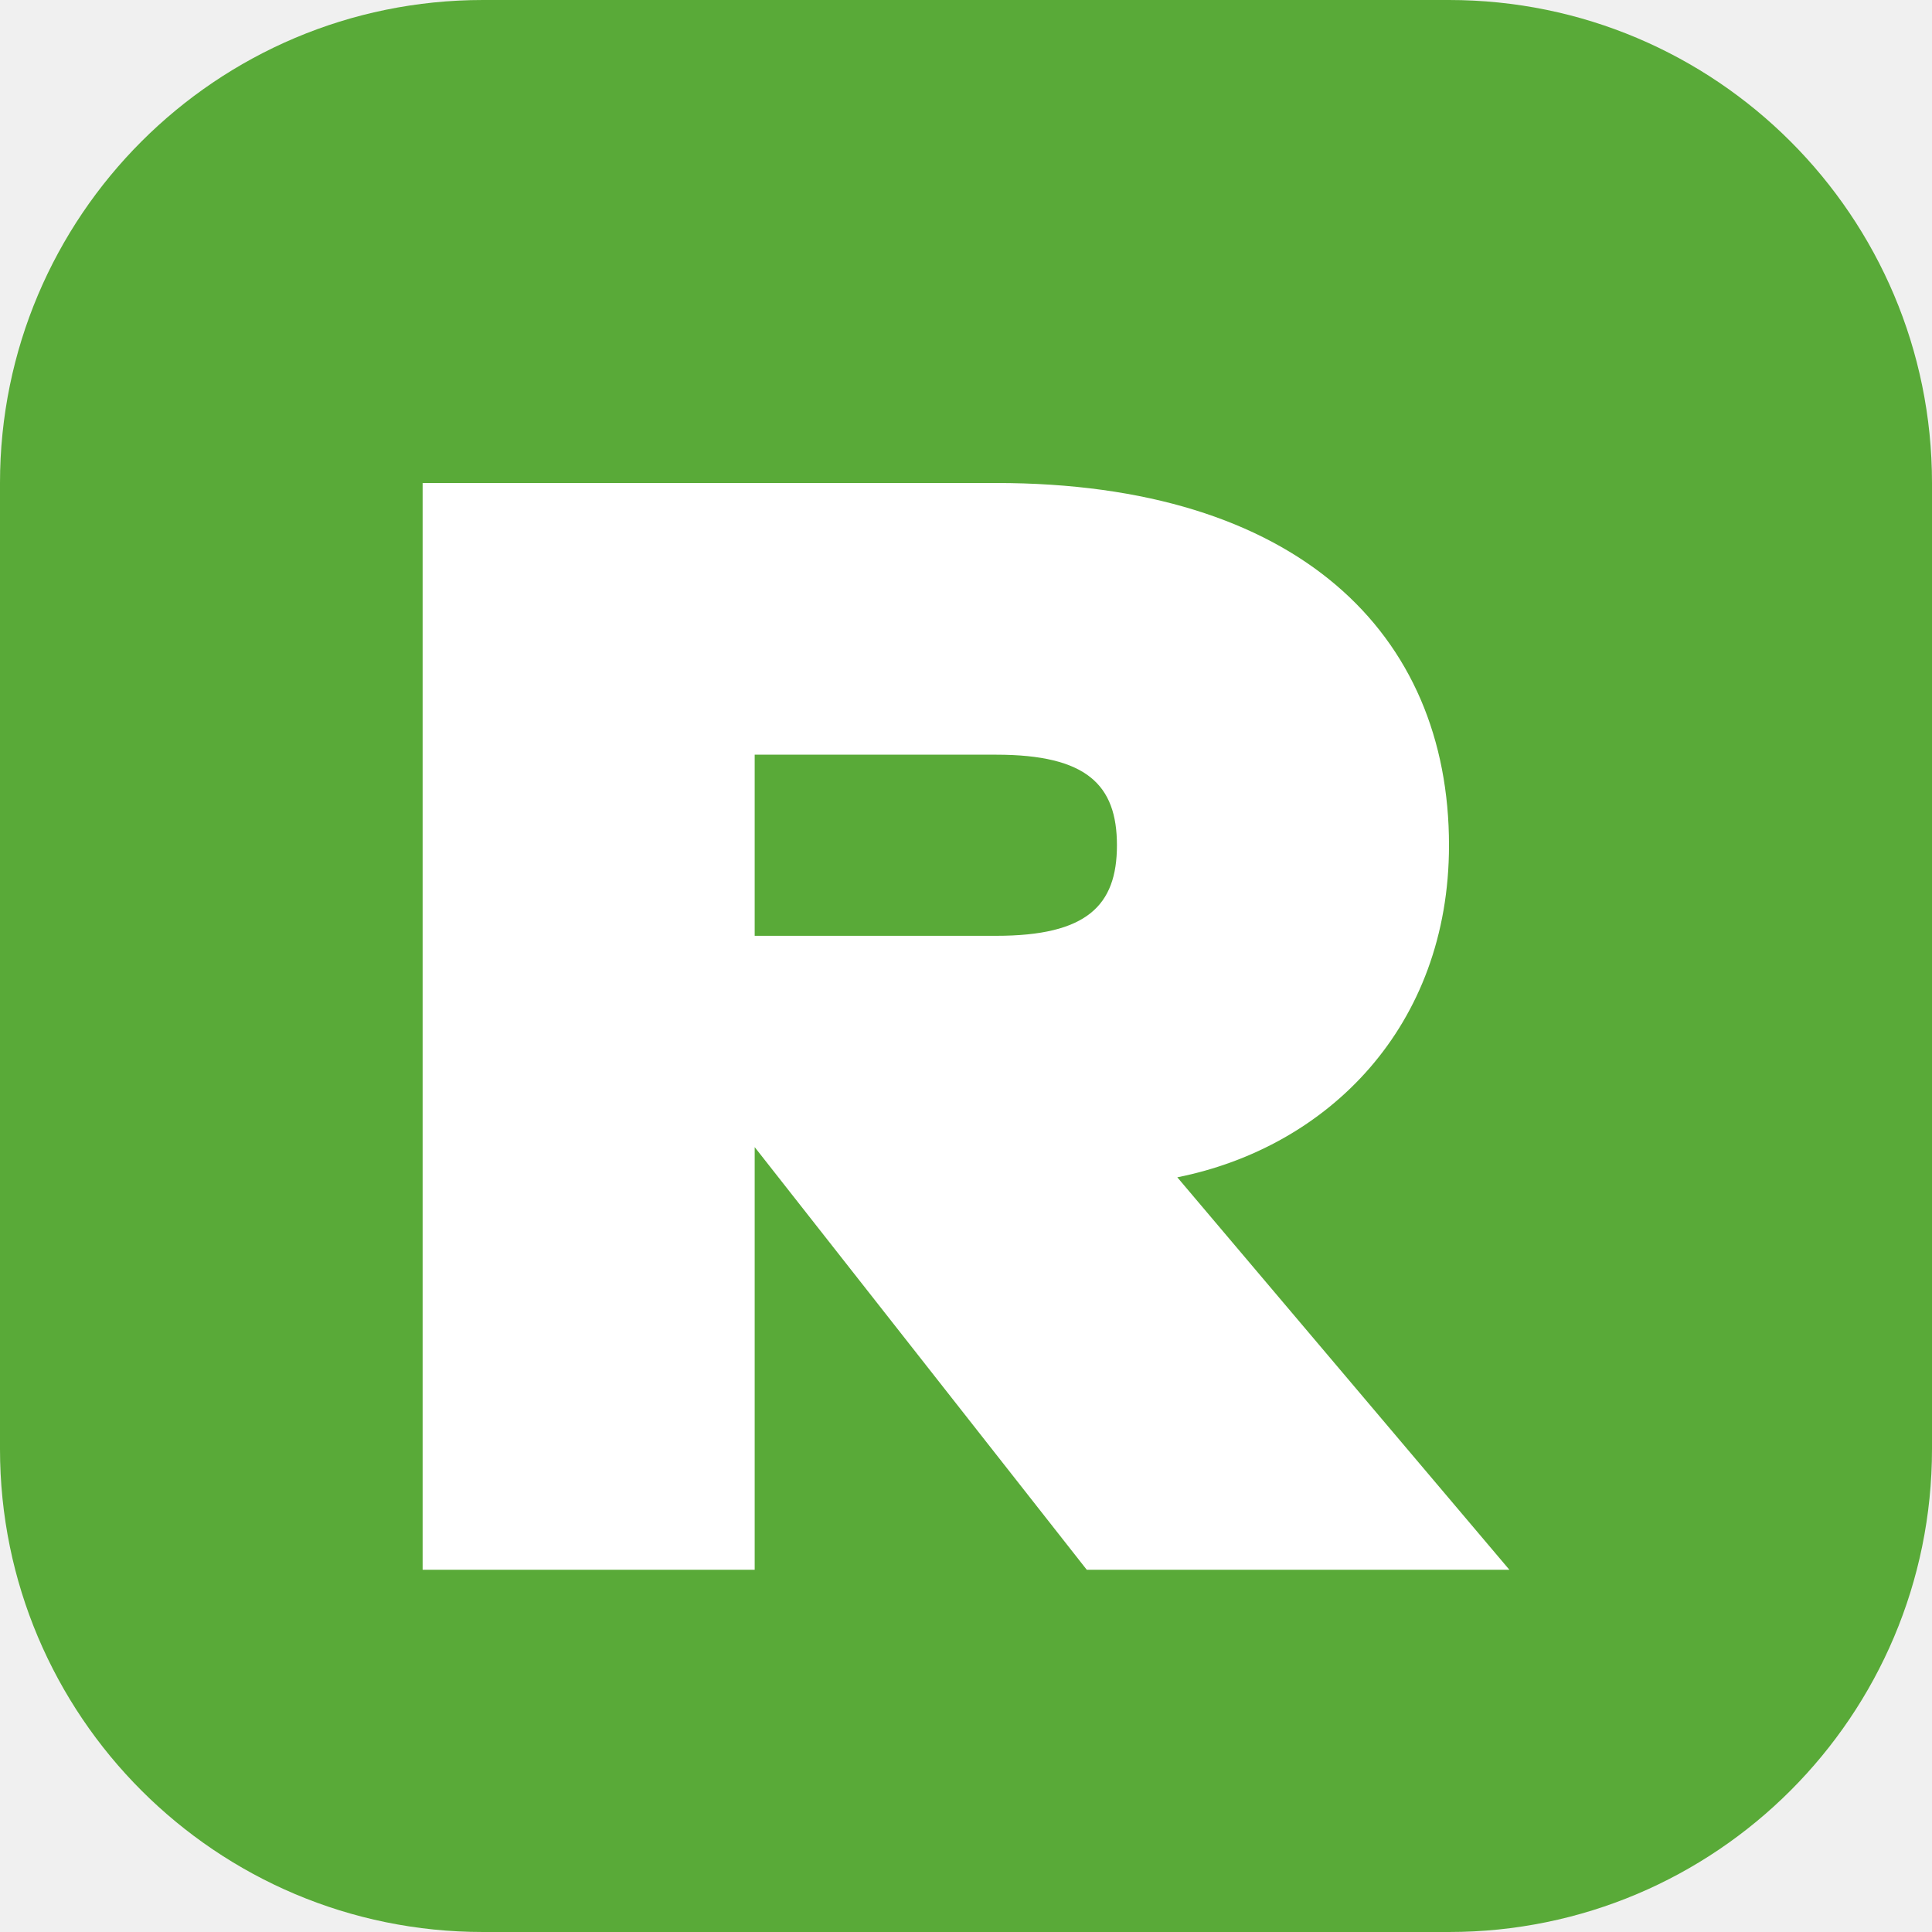
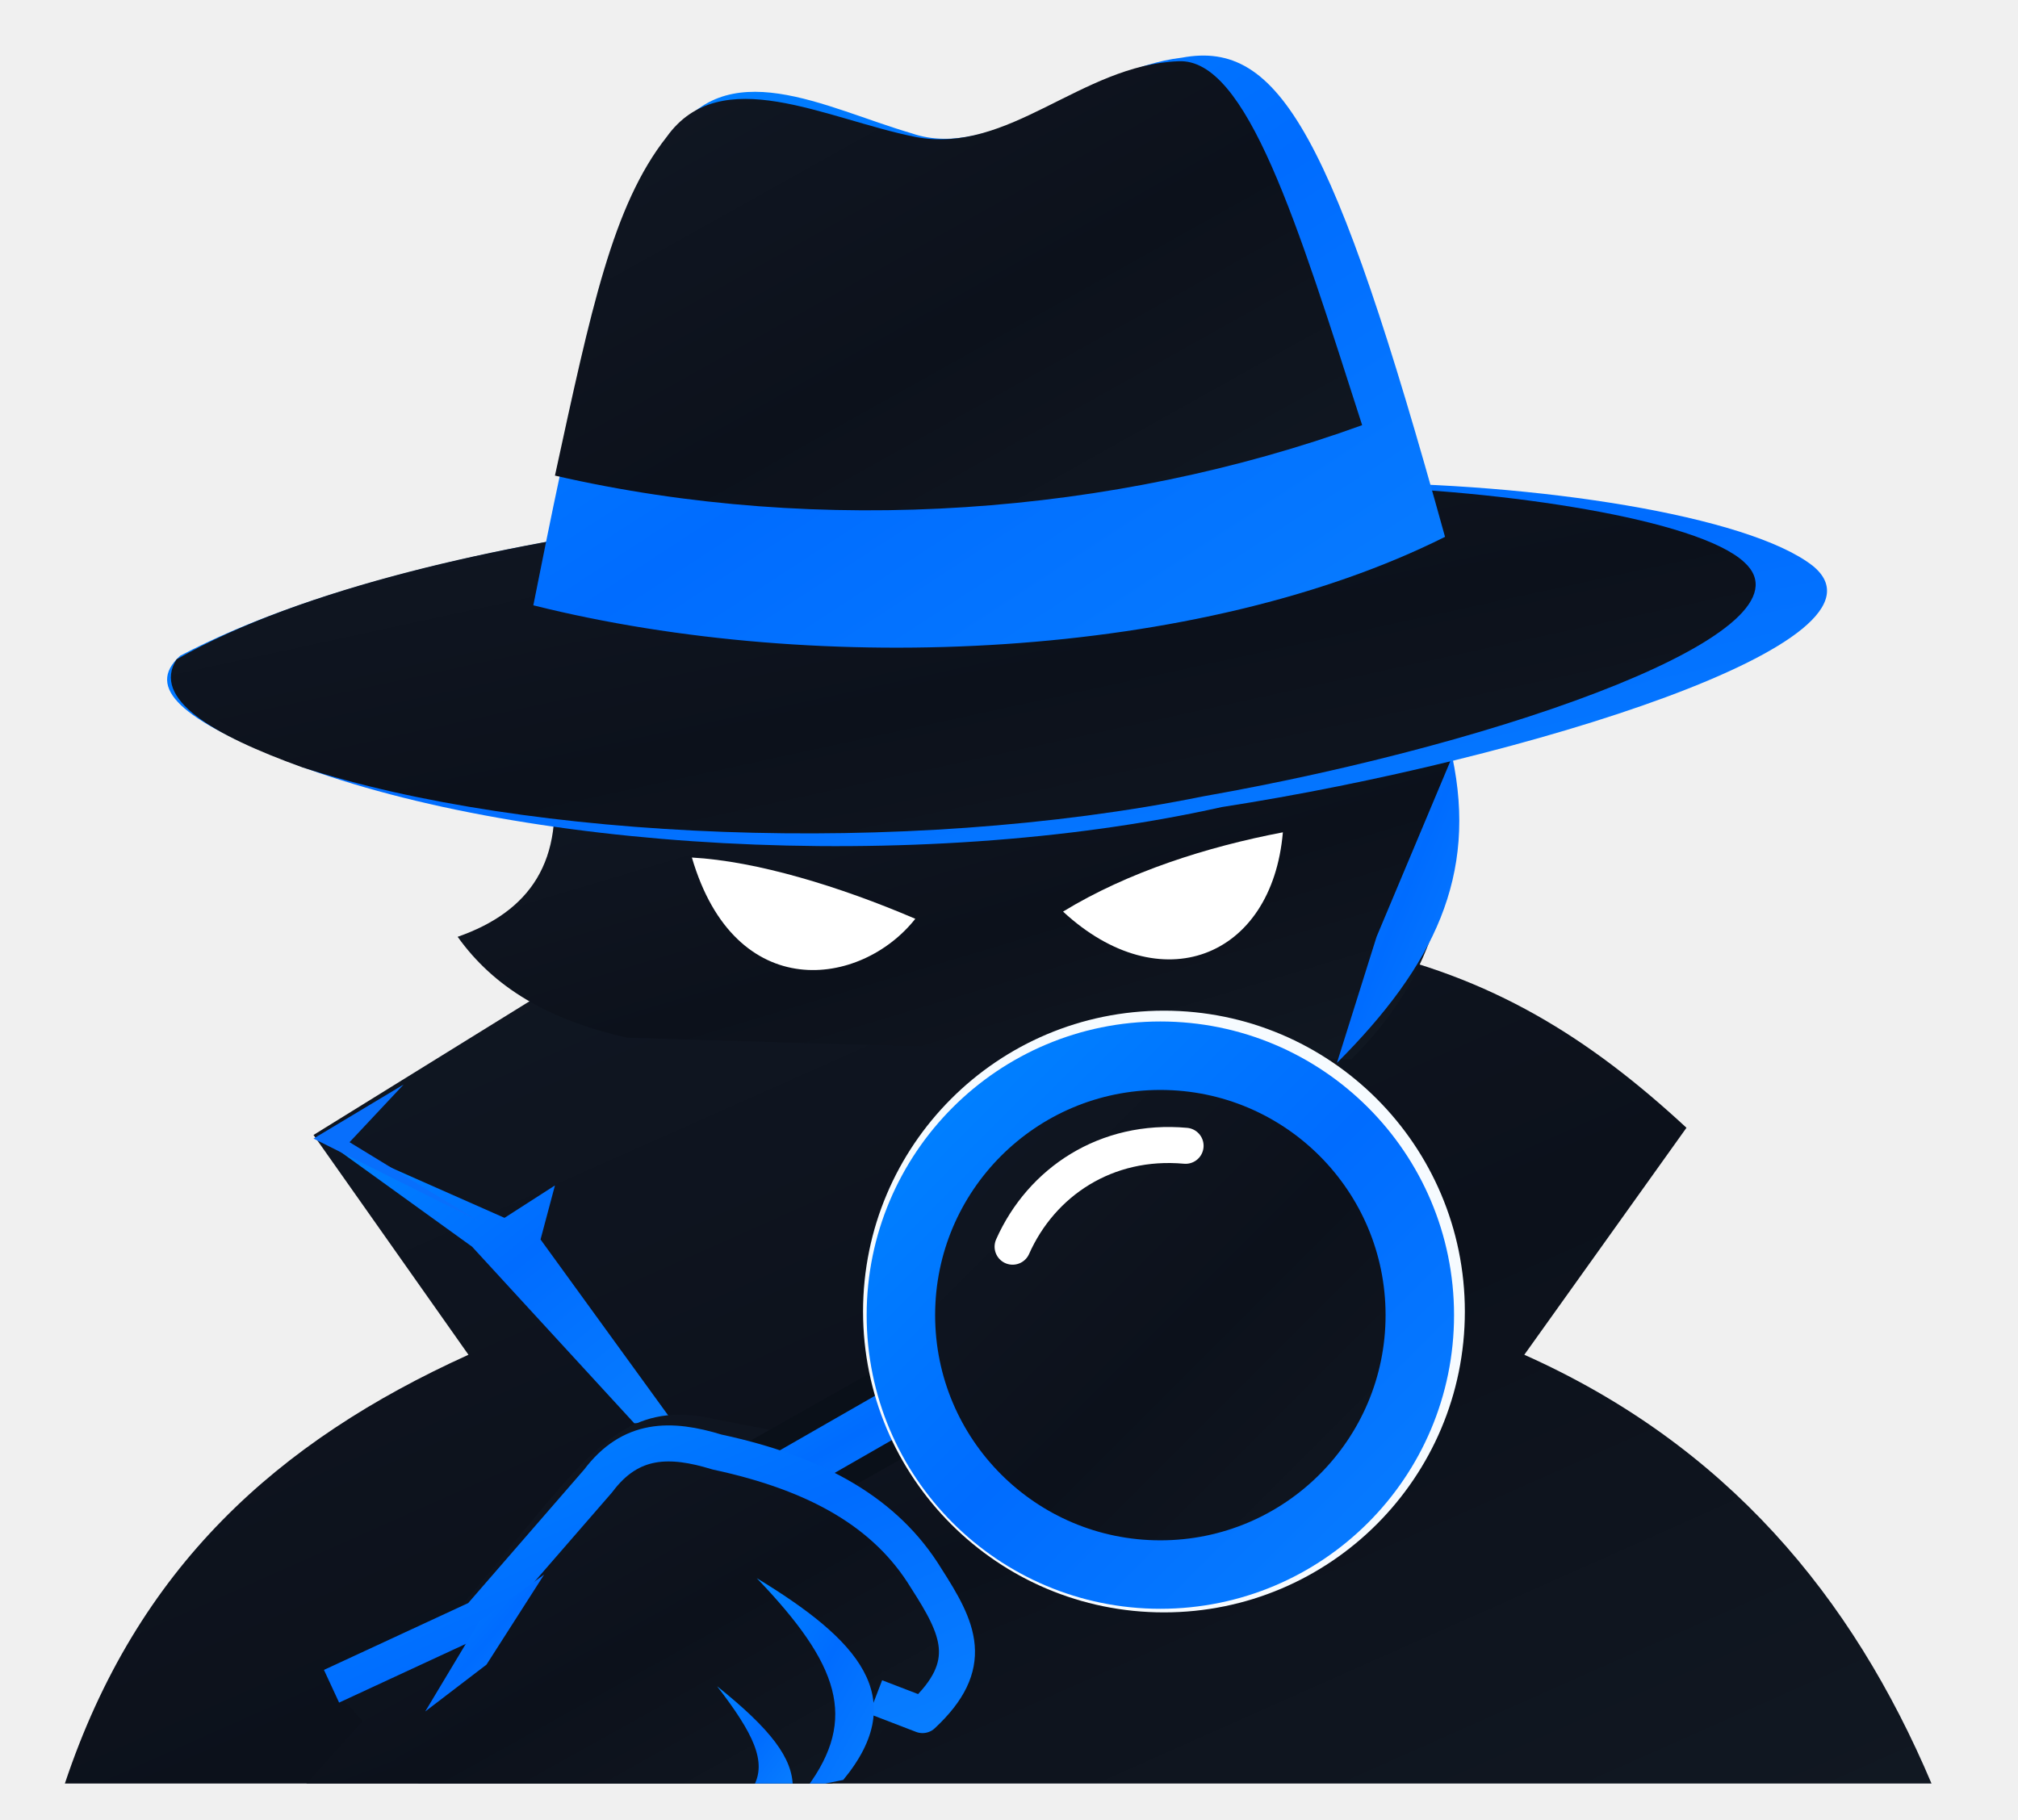
- <svg xmlns="http://www.w3.org/2000/svg" viewBox="0 0 64 64">
-   <rect width="64" height="64" rx="16" fill="#59AA38" />
-   <path d="M17 16h16c10 0 15 5 15 12 0 6-4 10-9 11l11 13H36L25 38v14H14V16zm8 9v6h8c3 0 4-1 4-3s-1-3-4-3z" fill="white" />
+ <svg xmlns="http://www.w3.org/2000/svg" viewBox="550 145 560 505" role="img" aria-labelledby="title desc">
+   <defs>
+     <linearGradient id="navy" x1="0" y1="0" x2="1" y2="1">
+       <stop stop-color="#111824" />
+       <stop offset=".55" stop-color="#0c111b" />
+       <stop offset="1" stop-color="#111822" />
+     </linearGradient>
+     <linearGradient id="blue" x1="0" x2="1" y1="0" y2="1">
+       <stop stop-color="#0084ff" />
+       <stop offset=".5" stop-color="#006cff" />
+       <stop offset="1" stop-color="#087dff" />
+     </linearGradient>
+     <clipPath id="body-limit">
+       <path d="M568 640H1087V450L971 410 698 400 628 454Z" />
+     </clipPath>
+     <style>
+   .eyes{transform-box:fill-box;transform-origin:center;animation:blink 5.6s linear infinite}
+   .hand{transform-origin:674px 638px;animation:investigate 2.8s cubic-bezier(.45,0,.55,1) infinite}
+   @keyframes blink{0%,35%,38.5%,72%,75.5%,100%{transform:scaleY(1)}36.3%,37.2%,73.3%,74.2%{transform:scaleY(.055)}}
+   @keyframes investigate{0%,100%{transform:rotate(-1deg) translateY(1px)}50%{transform:rotate(1.8deg) translateY(-3px)}}
+   @media(prefers-reduced-motion:reduce){.eyes,.hand{animation:none!important}}
+  </style>
+   </defs>
+   <g fill="url(#navy)">
+     <path d="M568 640C588 580 627 545 680 521L637 460 700 421 926 408C964 416 991 433 1018 458L973 521C1029 546 1064 588 1086 640Z" />
+     <path d="M703 359C707 384 697 398 677 405 687 419 702 428 724 433L925 439C944 420 955 397 953 356Z" />
+   </g>
+   <path d="M638 460 690 483 704 474 700 489 737 540 726 540 681 491Z" fill="url(#blue)" />
+   <path d="M953 355C960 388 948 413 921 440L932 405Z" fill="url(#blue)" />
+   <path d="M637 461 662 446 647 462 683 484Z" fill="#086ffc" />
+   <g class="eyes" fill="#fff">
+     <path d="M742 383C760 384 783 391 804 400 789 419 754 424 742 383Z" />
+     <path d="M845 398C863 387 885 380 906 376 903 411 872 423 845 398Z" />
+   </g>
+   <path d="M600 327C638 307 692 296 735 290L924 279C976 279 1035 288 1053 302 1079 323 973 356 889 369 804 388 692 381 629 356 601 345 590 336 600 327Z" fill="url(#blue)" />
+   <path d="M599 328C634 308 690 296 736 290L924 280C967 281 1021 289 1034 301 1055 320 969 351 884 366 800 383 696 378 634 358 609 349 592 339 599 328Z" fill="url(#navy)" />
+   <path d="M698 313C708 263 717 217 736 184 751 159 779 175 803 182 826 190 852 164 878 161 905 156 920 182 951 294 883 328 778 333 698 313Z" fill="url(#blue)" />
+   <path d="M704 277C714 231 720 202 735 183 750 162 779 178 804 183 830 188 850 163 877 162 896 161 910 207 928 263 859 288 778 294 704 277Z" fill="url(#navy)" />
+   <g clip-path="url(#body-limit)">
+     <g class="hand">
+       <path d="M635 640C657 616 678 591 701 563 718 543 728 534 749 539L837 556 888 537 901 550 805 615 780 641Z" fill="url(#navy)" />
+       <path d="M748 565 817 526" fill="none" stroke="#0a1019" stroke-width="25" stroke-linecap="round" />
+       <path d="M749 565 817 526" fill="none" stroke="url(#blue)" stroke-width="13" stroke-linecap="round" />
+       <circle cx="873" cy="509" r="81" fill="url(#navy)" stroke="#f6fbff" stroke-width="5" />
+       <circle cx="872" cy="510" r="72" fill="url(#navy)" stroke="url(#blue)" stroke-width="19" />
+       <path d="M831 491C839 473 857 461 879 463" fill="none" stroke="#fff" stroke-width="10" stroke-linecap="round" />
+       <path d="M642 613 680 596 715 556C723 546 733 541 747 545 774 550 795 560 809 581 818 594 821 607 806 620 793 616 784 608 772 596 795 619 795 631 779 641H667Z" fill="url(#navy)" />
+       <path d="M642 613 683 594 716 556C725 544 736 544 749 548 777 554 796 565 807 583 816 597 821 607 806 621L793 616" fill="none" stroke="url(#blue)" stroke-width="10" stroke-linejoin="round" />
+       <path d="M668 620 683 595 701 582 685 607Z" fill="url(#blue)" />
+       <path d="M760 583C788 600 803 616 784 639L774 641C788 622 783 607 760 583Z" fill="url(#blue)" />
+       <path d="M749 613C764 625 770 633 770 641H759C763 634 759 626 749 613Z" fill="url(#blue)" />
+     </g>
+   </g>
</svg>
